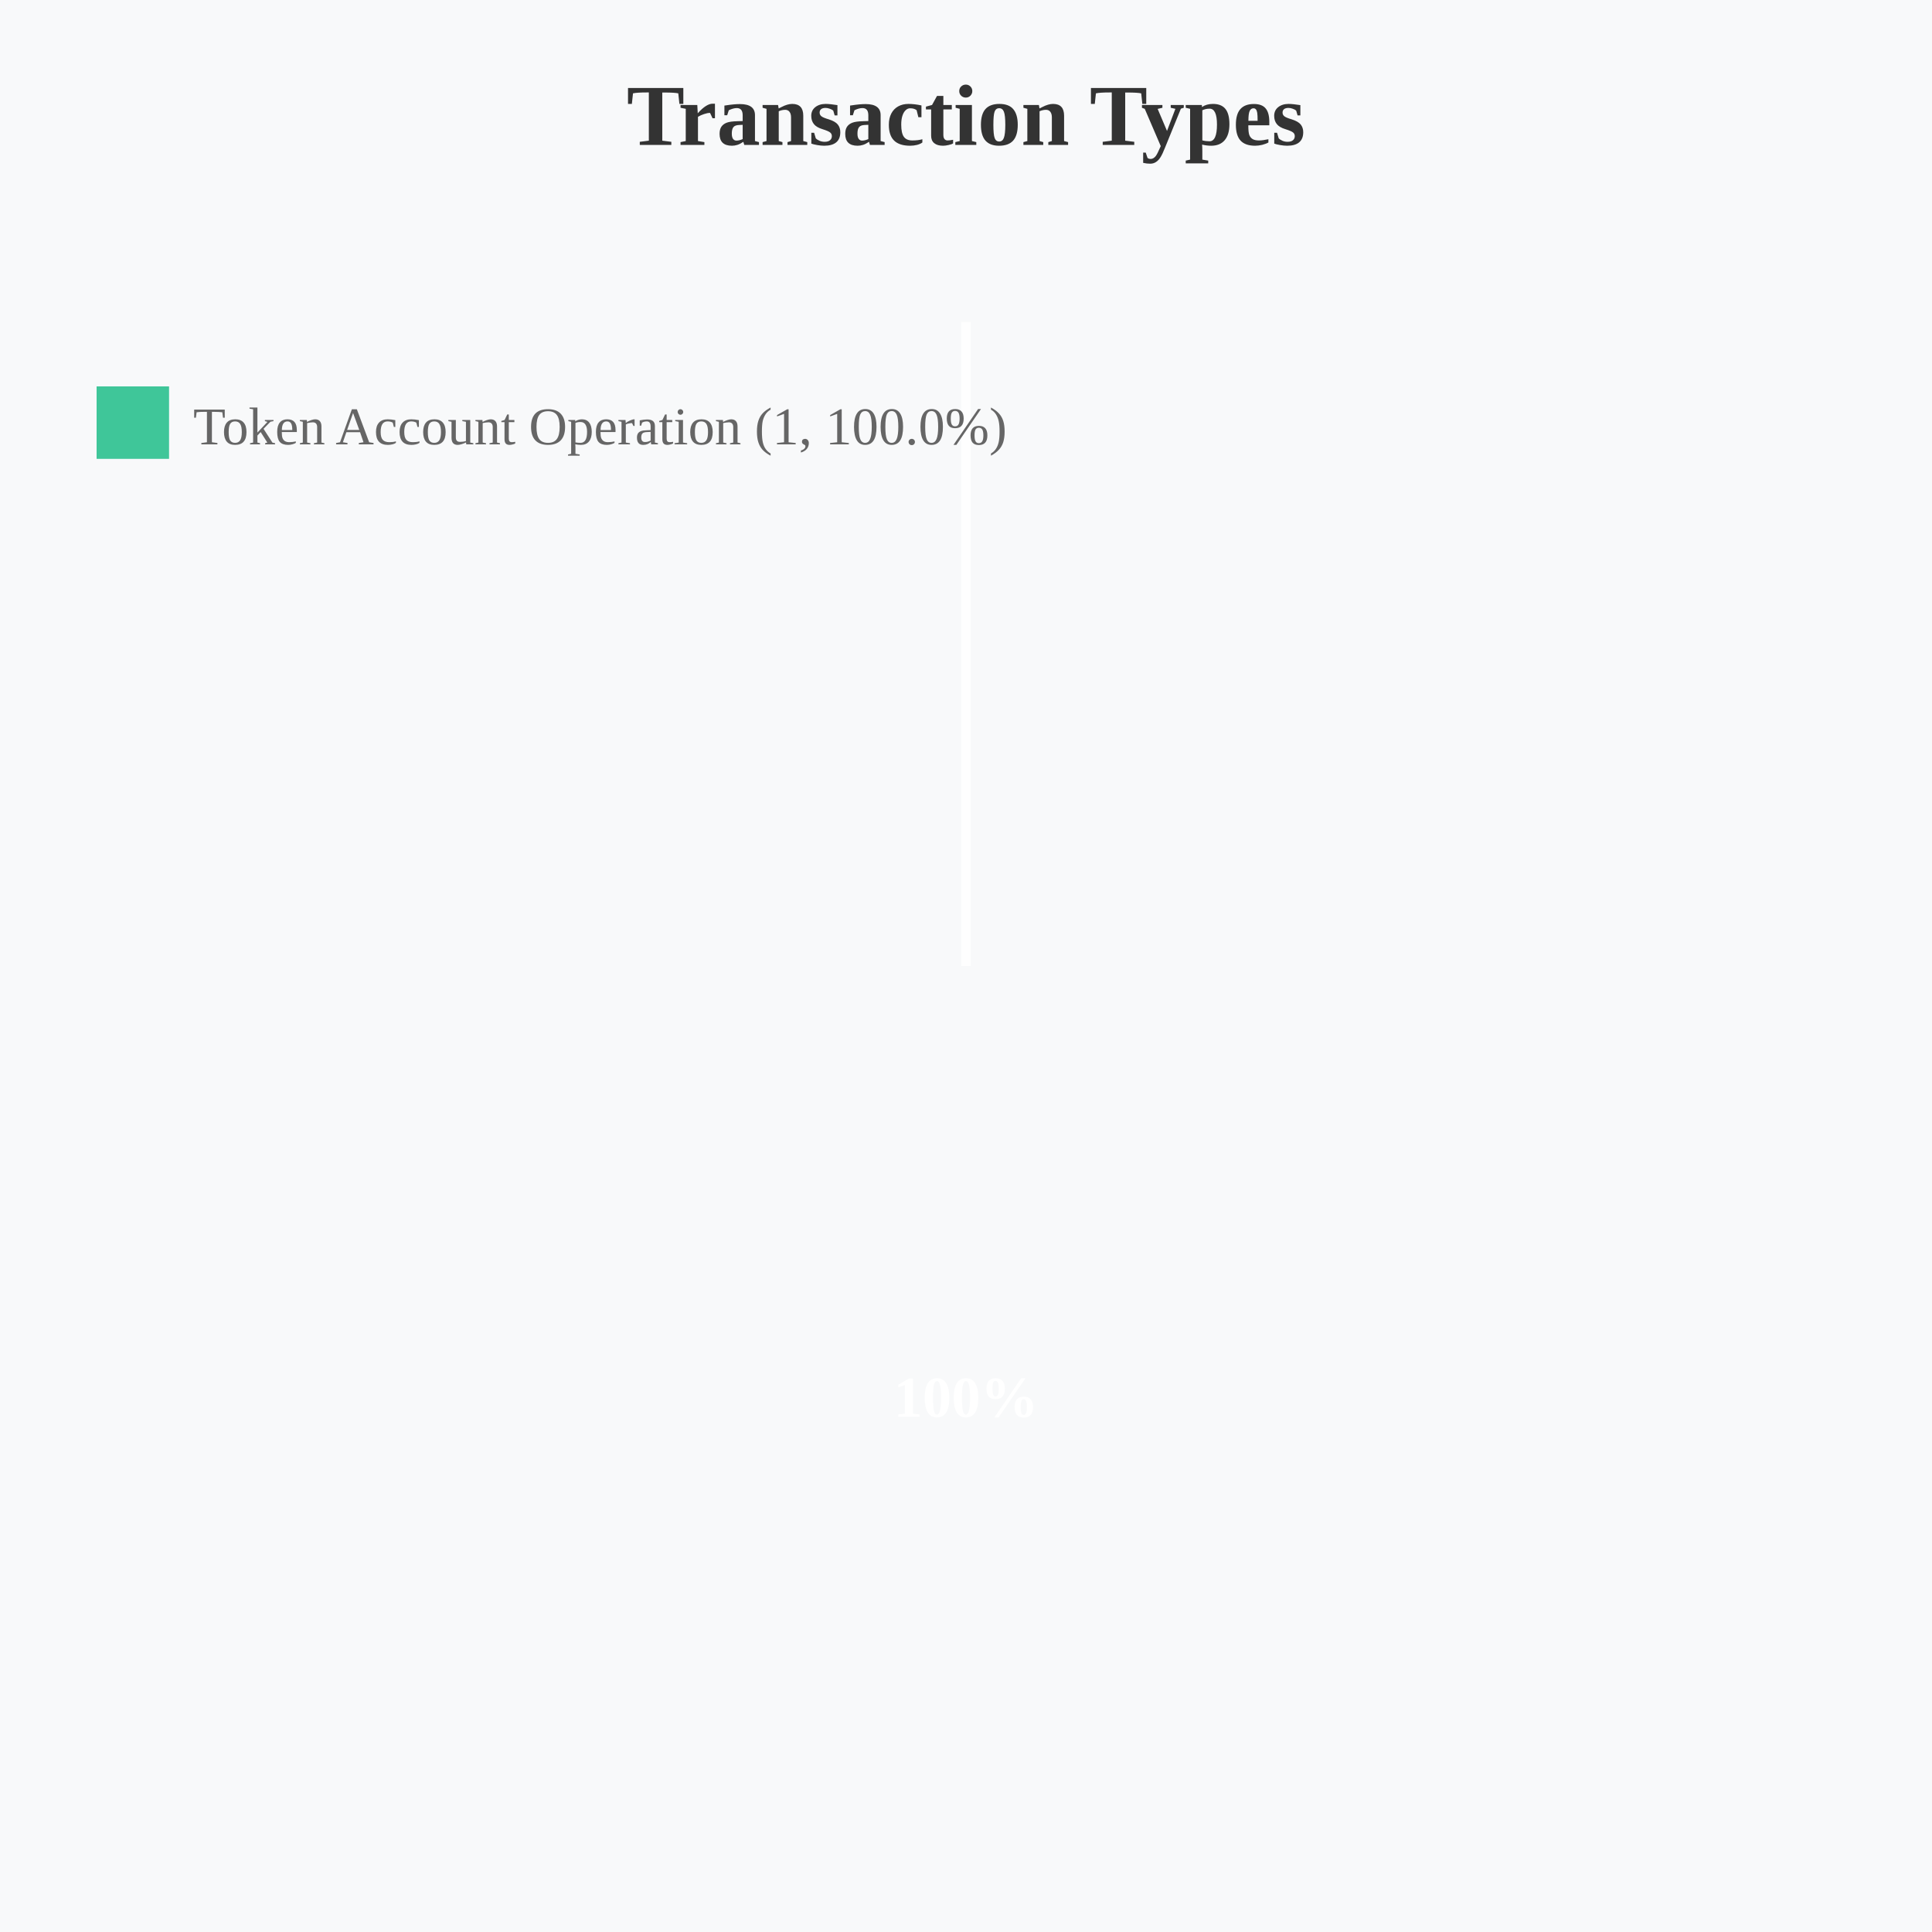
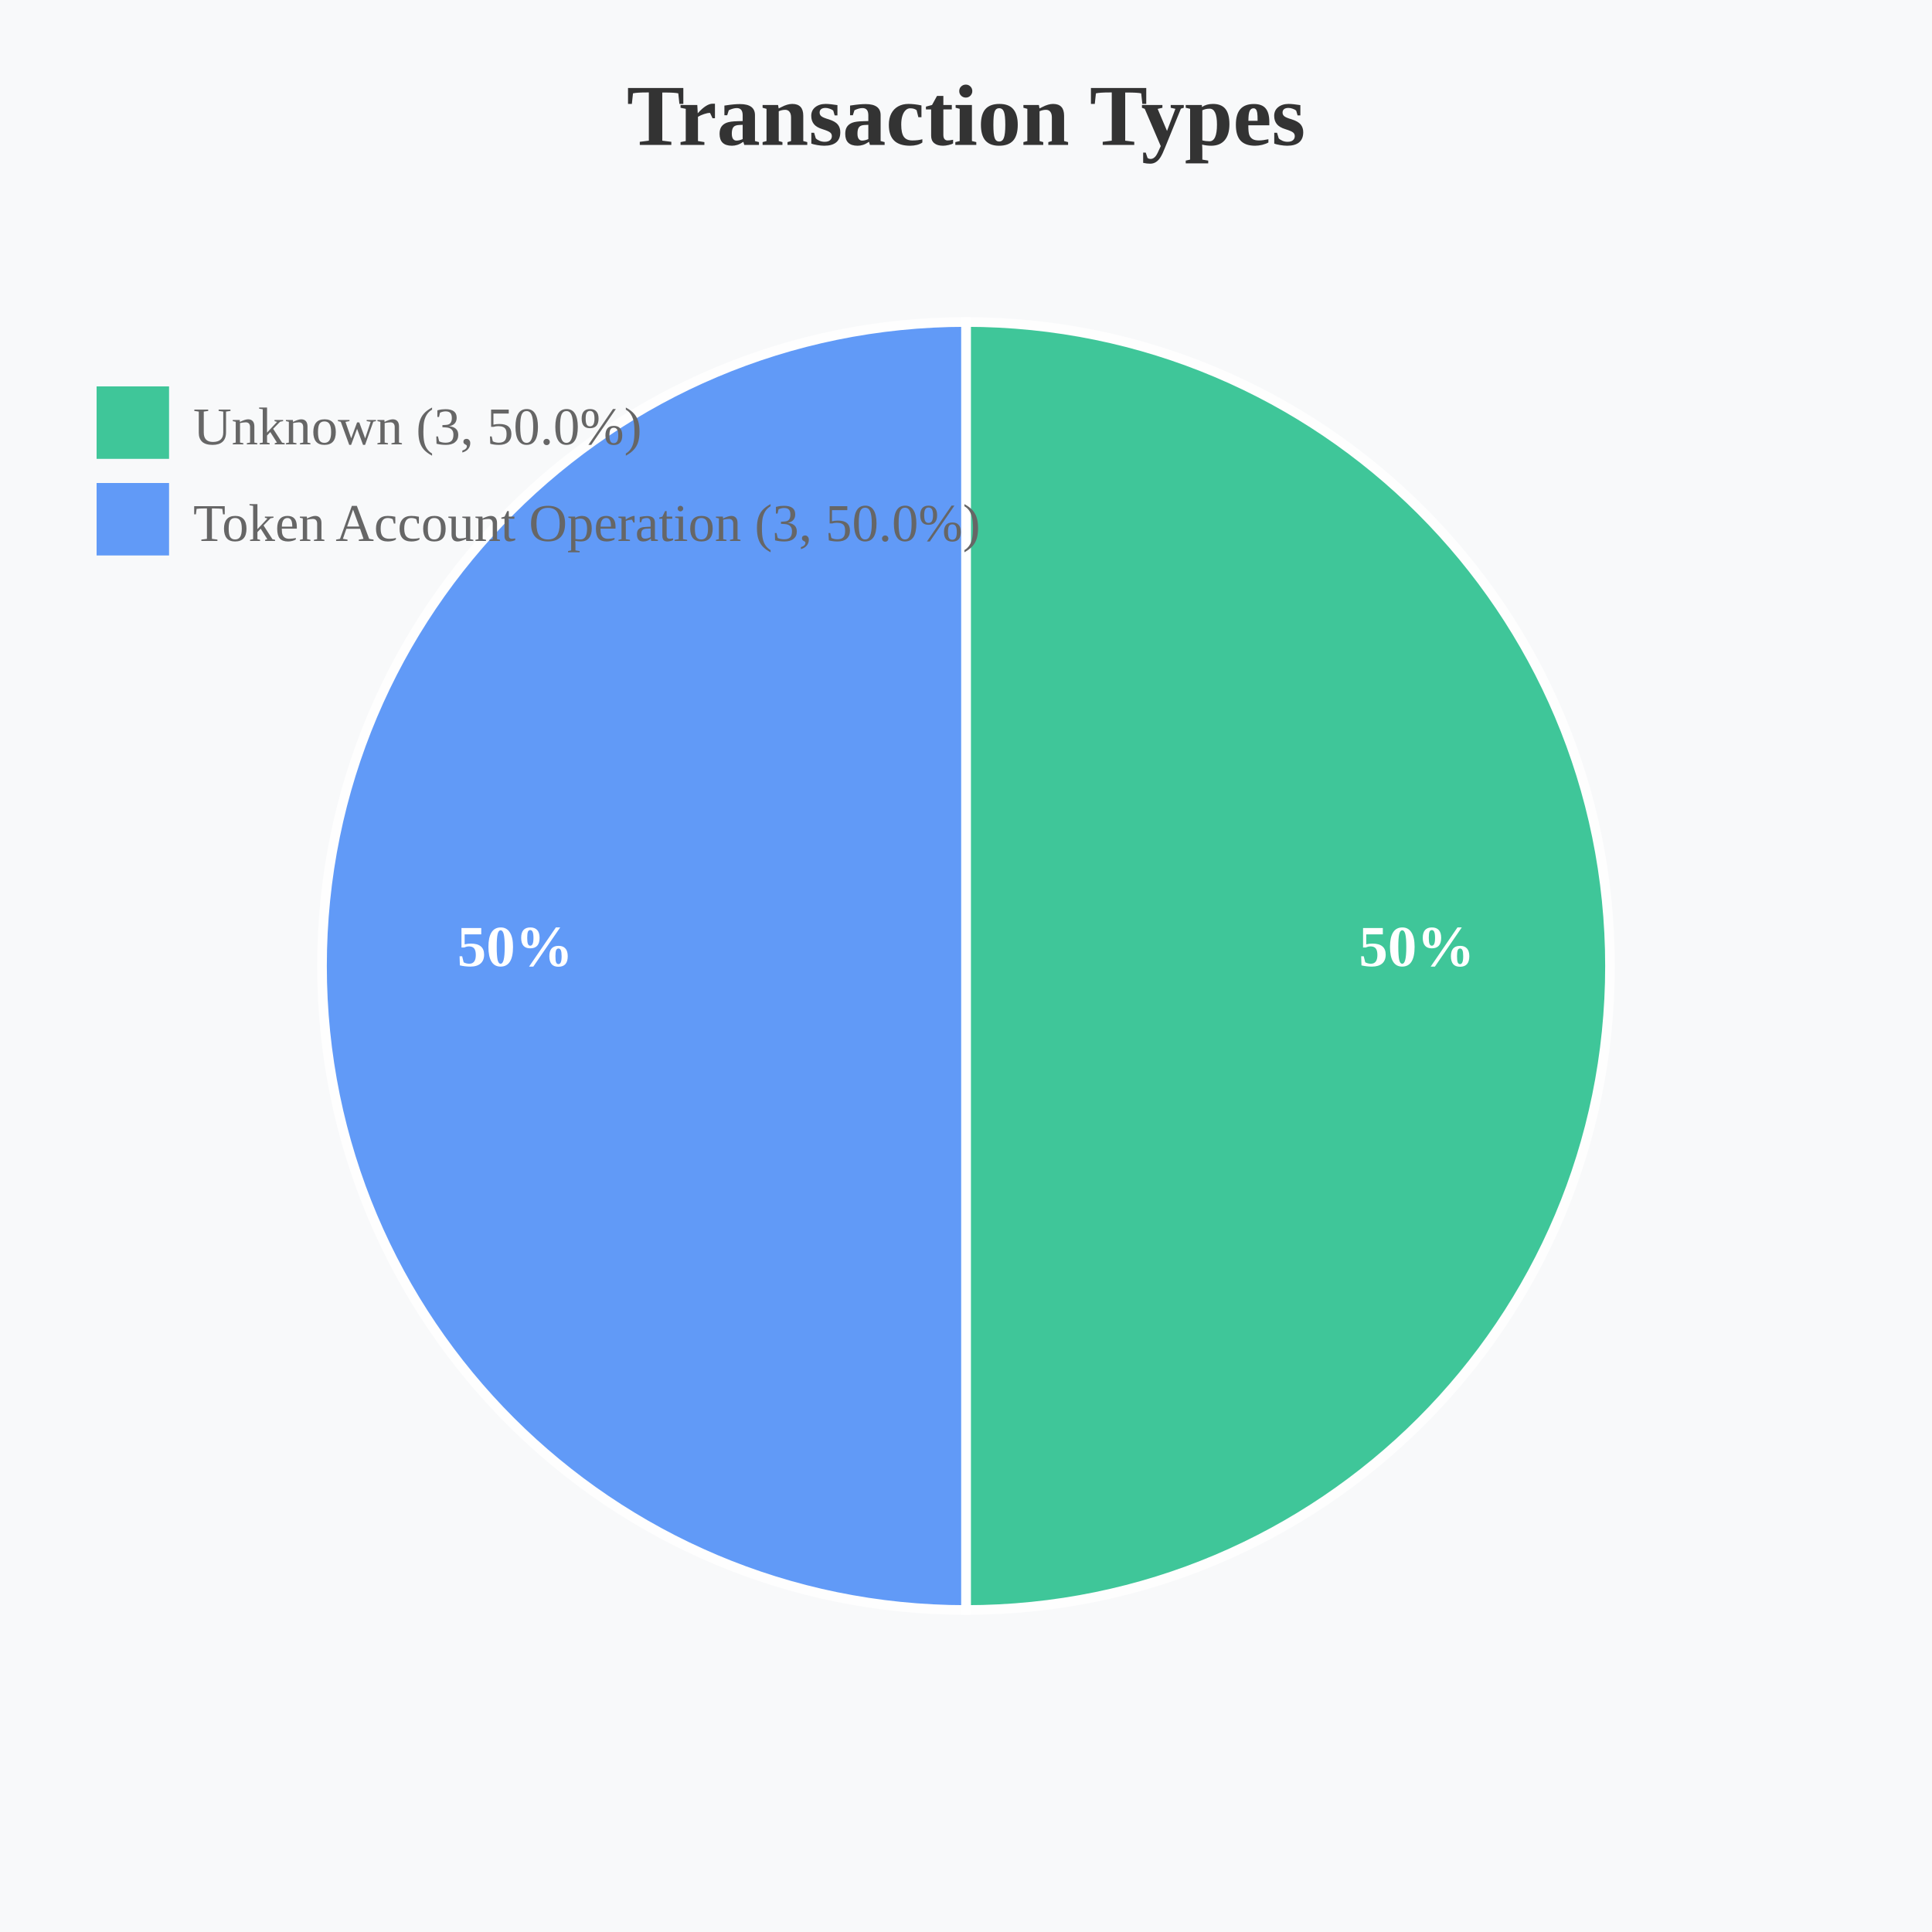
<svg xmlns="http://www.w3.org/2000/svg" width="400" height="400" viewBox="0 0 400 400">
  <rect width="400" height="400" fill="#f8f9fa" />
  <text x="200" y="30" text-anchor="middle" font-size="18" font-weight="bold" fill="#333">Transaction Types</text>
-   <path d="M 200 200 L 200 66.667 A 133.333 133.333 0 1 1 200 66.667 Z" fill="#10b981" opacity="0.8" stroke="#fff" stroke-width="2" />
-   <text x="200" y="293.333" text-anchor="middle" font-size="12" fill="#fff" font-weight="bold">100%</text>
+   <path d="M 200 200 L 200 66.667 A 133.333 133.333 0 0 1 200 333.333 Z" fill="#10b981" opacity="0.8" stroke="#fff" stroke-width="2" />
+   <text x="293.333" y="200" text-anchor="middle" font-size="12" fill="#fff" font-weight="bold">50%</text>
+   <path d="M 200 200 L 200 333.333 A 133.333 133.333 0 0 1 200 66.667 Z" fill="#3b82f6" opacity="0.8" stroke="#fff" stroke-width="2" />
+   <text x="106.667" y="200" text-anchor="middle" font-size="12" fill="#fff" font-weight="bold">50%</text>
  <rect x="20" y="80" width="15" height="15" fill="#10b981" opacity="0.8" />
-   <text x="40" y="92" font-size="11" fill="#666">Token Account Operation (1, 100.0%)</text>
+   <text x="40" y="92" font-size="11" fill="#666">Unknown (3, 50.0%)</text>
+   <rect x="20" y="100" width="15" height="15" fill="#3b82f6" opacity="0.8" />
+   <text x="40" y="112" font-size="11" fill="#666">Token Account Operation (3, 50.0%)</text>
</svg>
